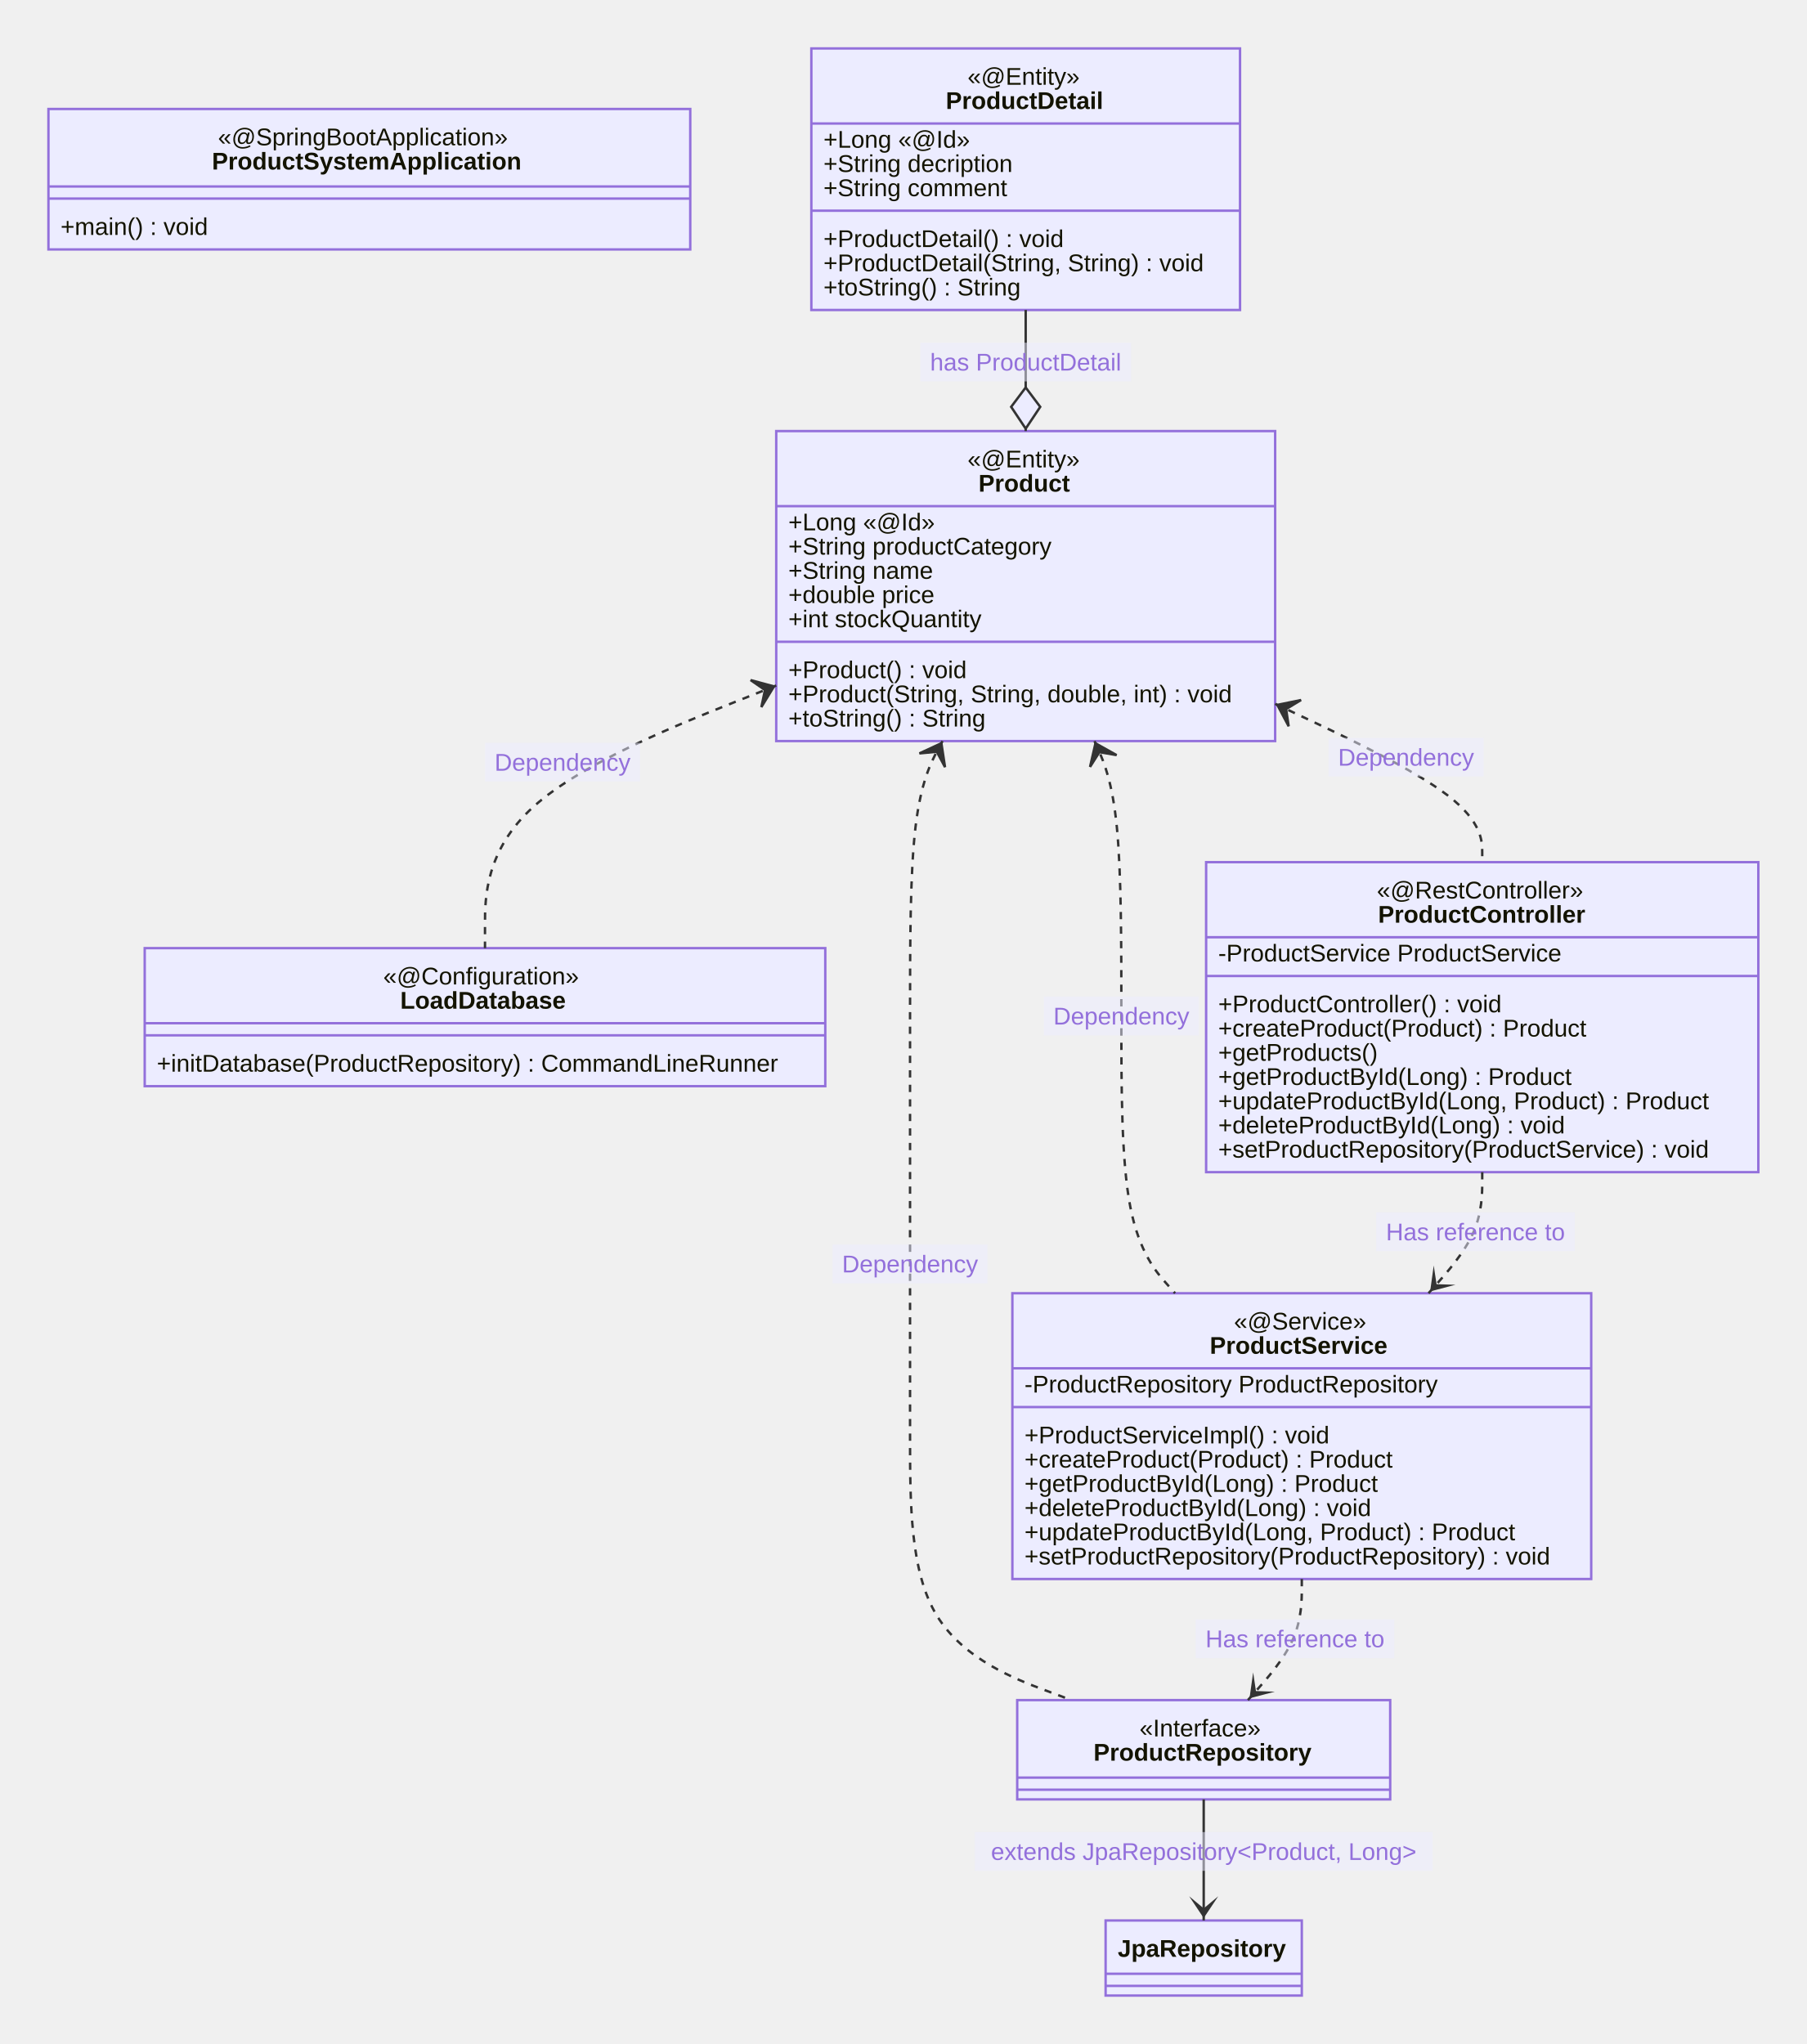
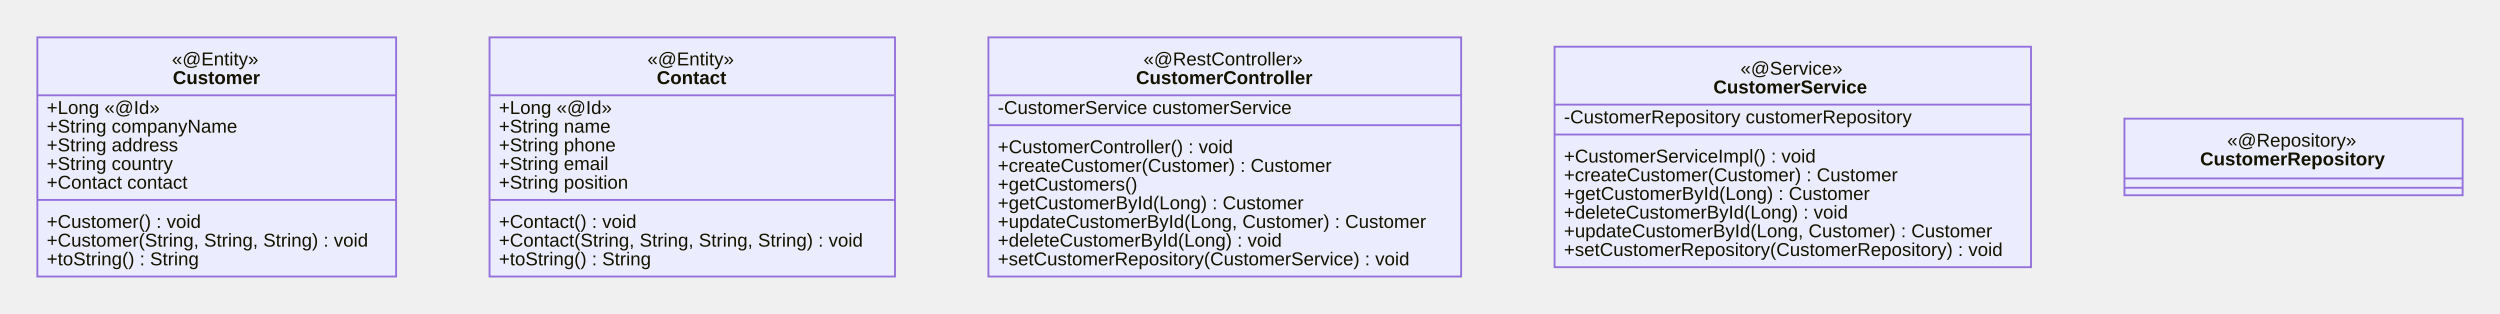
- <svg xmlns="http://www.w3.org/2000/svg" id="mermaid-1631001955312" width="100%" height="844" style="max-width: 746px;" viewBox="-20 -20 746 844">
-   <style>#mermaid-1631001955312{font-family:"trebuchet ms",verdana,arial,sans-serif;font-size:16px;fill:#333;}#mermaid-1631001955312 .error-icon{fill:#552222;}#mermaid-1631001955312 .error-text{fill:#552222;stroke:#552222;}#mermaid-1631001955312 .edge-thickness-normal{stroke-width:2px;}#mermaid-1631001955312 .edge-thickness-thick{stroke-width:3.5px;}#mermaid-1631001955312 .edge-pattern-solid{stroke-dasharray:0;}#mermaid-1631001955312 .edge-pattern-dashed{stroke-dasharray:3;}#mermaid-1631001955312 .edge-pattern-dotted{stroke-dasharray:2;}#mermaid-1631001955312 .marker{fill:#333333;stroke:#333333;}#mermaid-1631001955312 .marker.cross{stroke:#333333;}#mermaid-1631001955312 svg{font-family:"trebuchet ms",verdana,arial,sans-serif;font-size:16px;}#mermaid-1631001955312 g.classGroup text{fill:#9370DB;fill:#131300;stroke:none;font-family:"trebuchet ms",verdana,arial,sans-serif;font-size:10px;}#mermaid-1631001955312 g.classGroup text .title{font-weight:bolder;}#mermaid-1631001955312 .classTitle{font-weight:bolder;}#mermaid-1631001955312 .node rect,#mermaid-1631001955312 .node circle,#mermaid-1631001955312 .node ellipse,#mermaid-1631001955312 .node polygon,#mermaid-1631001955312 .node path{fill:#ECECFF;stroke:#9370DB;stroke-width:1px;}#mermaid-1631001955312 .divider{stroke:#9370DB;stroke:1;}#mermaid-1631001955312 g.clickable{cursor:pointer;}#mermaid-1631001955312 g.classGroup rect{fill:#ECECFF;stroke:#9370DB;}#mermaid-1631001955312 g.classGroup line{stroke:#9370DB;stroke-width:1;}#mermaid-1631001955312 .classLabel .box{stroke:none;stroke-width:0;fill:#ECECFF;opacity:0.5;}#mermaid-1631001955312 .classLabel .label{fill:#9370DB;font-size:10px;}#mermaid-1631001955312 .relation{stroke:#333333;stroke-width:1;fill:none;}#mermaid-1631001955312 .dashed-line{stroke-dasharray:3;}#mermaid-1631001955312 #compositionStart,#mermaid-1631001955312 .composition{fill:#333333 !important;stroke:#333333 !important;stroke-width:1;}#mermaid-1631001955312 #compositionEnd,#mermaid-1631001955312 .composition{fill:#333333 !important;stroke:#333333 !important;stroke-width:1;}#mermaid-1631001955312 #dependencyStart,#mermaid-1631001955312 .dependency{fill:#333333 !important;stroke:#333333 !important;stroke-width:1;}#mermaid-1631001955312 #dependencyStart,#mermaid-1631001955312 .dependency{fill:#333333 !important;stroke:#333333 !important;stroke-width:1;}#mermaid-1631001955312 #extensionStart,#mermaid-1631001955312 .extension{fill:#333333 !important;stroke:#333333 !important;stroke-width:1;}#mermaid-1631001955312 #extensionEnd,#mermaid-1631001955312 .extension{fill:#333333 !important;stroke:#333333 !important;stroke-width:1;}#mermaid-1631001955312 #aggregationStart,#mermaid-1631001955312 .aggregation{fill:#ECECFF !important;stroke:#333333 !important;stroke-width:1;}#mermaid-1631001955312 #aggregationEnd,#mermaid-1631001955312 .aggregation{fill:#ECECFF !important;stroke:#333333 !important;stroke-width:1;}#mermaid-1631001955312 .edgeTerminals{font-size:11px;}#mermaid-1631001955312:root{--mermaid-font-family:"trebuchet ms",verdana,arial,sans-serif;}#mermaid-1631001955312 class{fill:apa;}</style>
+ <svg xmlns="http://www.w3.org/2000/svg" id="mermaid-1632189435058" width="100%" height="168" style="max-width: 1338px;" viewBox="-20 -20 1338 168">
+   <style>#mermaid-1632189435058{font-family:"trebuchet ms",verdana,arial,sans-serif;font-size:16px;fill:#333;}#mermaid-1632189435058 .error-icon{fill:#552222;}#mermaid-1632189435058 .error-text{fill:#552222;stroke:#552222;}#mermaid-1632189435058 .edge-thickness-normal{stroke-width:2px;}#mermaid-1632189435058 .edge-thickness-thick{stroke-width:3.5px;}#mermaid-1632189435058 .edge-pattern-solid{stroke-dasharray:0;}#mermaid-1632189435058 .edge-pattern-dashed{stroke-dasharray:3;}#mermaid-1632189435058 .edge-pattern-dotted{stroke-dasharray:2;}#mermaid-1632189435058 .marker{fill:#333333;stroke:#333333;}#mermaid-1632189435058 .marker.cross{stroke:#333333;}#mermaid-1632189435058 svg{font-family:"trebuchet ms",verdana,arial,sans-serif;font-size:16px;}#mermaid-1632189435058 g.classGroup text{fill:#9370DB;fill:#131300;stroke:none;font-family:"trebuchet ms",verdana,arial,sans-serif;font-size:10px;}#mermaid-1632189435058 g.classGroup text .title{font-weight:bolder;}#mermaid-1632189435058 .classTitle{font-weight:bolder;}#mermaid-1632189435058 .node rect,#mermaid-1632189435058 .node circle,#mermaid-1632189435058 .node ellipse,#mermaid-1632189435058 .node polygon,#mermaid-1632189435058 .node path{fill:#ECECFF;stroke:#9370DB;stroke-width:1px;}#mermaid-1632189435058 .divider{stroke:#9370DB;stroke:1;}#mermaid-1632189435058 g.clickable{cursor:pointer;}#mermaid-1632189435058 g.classGroup rect{fill:#ECECFF;stroke:#9370DB;}#mermaid-1632189435058 g.classGroup line{stroke:#9370DB;stroke-width:1;}#mermaid-1632189435058 .classLabel .box{stroke:none;stroke-width:0;fill:#ECECFF;opacity:0.5;}#mermaid-1632189435058 .classLabel .label{fill:#9370DB;font-size:10px;}#mermaid-1632189435058 .relation{stroke:#333333;stroke-width:1;fill:none;}#mermaid-1632189435058 .dashed-line{stroke-dasharray:3;}#mermaid-1632189435058 #compositionStart,#mermaid-1632189435058 .composition{fill:#333333 !important;stroke:#333333 !important;stroke-width:1;}#mermaid-1632189435058 #compositionEnd,#mermaid-1632189435058 .composition{fill:#333333 !important;stroke:#333333 !important;stroke-width:1;}#mermaid-1632189435058 #dependencyStart,#mermaid-1632189435058 .dependency{fill:#333333 !important;stroke:#333333 !important;stroke-width:1;}#mermaid-1632189435058 #dependencyStart,#mermaid-1632189435058 .dependency{fill:#333333 !important;stroke:#333333 !important;stroke-width:1;}#mermaid-1632189435058 #extensionStart,#mermaid-1632189435058 .extension{fill:#333333 !important;stroke:#333333 !important;stroke-width:1;}#mermaid-1632189435058 #extensionEnd,#mermaid-1632189435058 .extension{fill:#333333 !important;stroke:#333333 !important;stroke-width:1;}#mermaid-1632189435058 #aggregationStart,#mermaid-1632189435058 .aggregation{fill:#ECECFF !important;stroke:#333333 !important;stroke-width:1;}#mermaid-1632189435058 #aggregationEnd,#mermaid-1632189435058 .aggregation{fill:#ECECFF !important;stroke:#333333 !important;stroke-width:1;}#mermaid-1632189435058 .edgeTerminals{font-size:11px;}#mermaid-1632189435058:root{--mermaid-font-family:"trebuchet ms",verdana,arial,sans-serif;}#mermaid-1632189435058 class{fill:apa;}</style>
  <g />
  <defs>
    <marker id="extensionStart" class="extension" refX="0" refY="7" markerWidth="190" markerHeight="240" orient="auto">
      <path d="M 1,7 L18,13 V 1 Z" />
    </marker>
  </defs>
  <defs>
    <marker id="extensionEnd" refX="19" refY="7" markerWidth="20" markerHeight="28" orient="auto">
      <path d="M 1,1 V 13 L18,7 Z" />
    </marker>
  </defs>
  <defs>
    <marker id="compositionStart" class="extension" refX="0" refY="7" markerWidth="190" markerHeight="240" orient="auto">
      <path d="M 18,7 L9,13 L1,7 L9,1 Z" />
    </marker>
  </defs>
  <defs>
    <marker id="compositionEnd" refX="19" refY="7" markerWidth="20" markerHeight="28" orient="auto">
      <path d="M 18,7 L9,13 L1,7 L9,1 Z" />
    </marker>
  </defs>
  <defs>
    <marker id="aggregationStart" class="extension" refX="0" refY="7" markerWidth="190" markerHeight="240" orient="auto">
      <path d="M 18,7 L9,13 L1,7 L9,1 Z" />
    </marker>
  </defs>
  <defs>
    <marker id="aggregationEnd" refX="19" refY="7" markerWidth="20" markerHeight="28" orient="auto">
      <path d="M 18,7 L9,13 L1,7 L9,1 Z" />
    </marker>
  </defs>
  <defs>
    <marker id="dependencyStart" class="extension" refX="0" refY="7" markerWidth="190" markerHeight="240" orient="auto">
      <path d="M 5,7 L9,13 L1,7 L9,1 Z" />
    </marker>
  </defs>
  <defs>
    <marker id="dependencyEnd" refX="19" refY="7" markerWidth="20" markerHeight="28" orient="auto">
      <path d="M 18,7 L9,13 L14,7 L9,1 Z" />
    </marker>
  </defs>
-   <g id="classid-ProductSystemApplication-0" class="classGroup" transform="translate(0,25 )">
-     <rect x="0" y="0" width="265" height="58" class=" " />
+   <g id="classid-Customer-0" class="classGroup" transform="translate(0,0 )">
+     <rect x="0" y="0" width="192" height="128" class=" " />
    <text y="15" x="0">
-       <tspan x="70">«@SpringBootApplication»</tspan>
-       <tspan class="title" dy="10" x="67.5">ProductSystemApplication</tspan>
+       <tspan x="72">«@Entity»</tspan>
+       <tspan class="title" dy="10" x="72.5">Customer</tspan>
    </text>
-     <line x1="0" y1="32" y2="32" x2="265" />
-     <text x="5" y="42" fill="white" class="classText" />
-     <line x1="0" y1="37" y2="37" x2="265" />
-     <text x="5" y="52" fill="white" class="classText">
-       <tspan x="5">+main() : void</tspan>
-     </text>
-   </g>
-   <g id="classid-LoadDatabase-1" class="classGroup" transform="translate(39.75,371.5 )">
-     <rect x="0" y="0" width="281" height="57" class=" " />
-     <text y="15" x="0">
-       <tspan x="98.5">«@Configuration»</tspan>
-       <tspan class="title" dy="10" x="105.5">LoadDatabase</tspan>
-     </text>
-     <line x1="0" y1="31" y2="31" x2="281" />
-     <text x="5" y="41" fill="white" class="classText" />
-     <line x1="0" y1="36" y2="36" x2="281" />
-     <text x="5" y="51" fill="white" class="classText">
-       <tspan x="5">+initDatabase(ProductRepository) : CommandLineRunner</tspan>
-     </text>
-   </g>
-   <g id="classid-Product-2" class="classGroup" transform="translate(300.5,158 )">
-     <rect x="0" y="0" width="206" height="128" class=" " />
-     <text y="15" x="0">
-       <tspan x="79">«@Entity»</tspan>
-       <tspan class="title" dy="10" x="83.5">Product</tspan>
-     </text>
-     <line x1="0" y1="31" y2="31" x2="206" />
+     <line x1="0" y1="31" y2="31" x2="192" />
    <text x="5" y="41" fill="white" class="classText">
      <tspan x="5">+Long «@Id»</tspan>
-       <tspan x="5" dy="10">+String productCategory</tspan>
-       <tspan x="5" dy="10">+String name</tspan>
-       <tspan x="5" dy="10">+double price</tspan>
-       <tspan x="5" dy="10">+int stockQuantity</tspan>
+       <tspan x="5" dy="10">+String companyName</tspan>
+       <tspan x="5" dy="10">+String address</tspan>
+       <tspan x="5" dy="10">+String country</tspan>
+       <tspan x="5" dy="10">+Contact contact</tspan>
    </text>
-     <line x1="0" y1="87" y2="87" x2="206" />
+     <line x1="0" y1="87" y2="87" x2="192" />
    <text x="5" y="102" fill="white" class="classText">
-       <tspan x="5">+Product() : void</tspan>
-       <tspan x="5" dy="10">+Product(String, String, double, int) : void</tspan>
+       <tspan x="5">+Customer() : void</tspan>
+       <tspan x="5" dy="10">+Customer(String, String, String) : void</tspan>
      <tspan x="5" dy="10">+toString() : String</tspan>
    </text>
  </g>
-   <g id="classid-ProductDetail-3" class="classGroup" transform="translate(315,0 )">
-     <rect x="0" y="0" width="177" height="108" class=" " />
+   <g id="classid-Contact-1" class="classGroup" transform="translate(242,0 )">
+     <rect x="0" y="0" width="217" height="128" class=" " />
    <text y="15" x="0">
-       <tspan x="64.5">«@Entity»</tspan>
-       <tspan class="title" dy="10" x="55.5">ProductDetail</tspan>
+       <tspan x="84.5">«@Entity»</tspan>
+       <tspan class="title" dy="10" x="89.5">Contact</tspan>
    </text>
-     <line x1="0" y1="31" y2="31" x2="177" />
+     <line x1="0" y1="31" y2="31" x2="217" />
    <text x="5" y="41" fill="white" class="classText">
      <tspan x="5">+Long «@Id»</tspan>
-       <tspan x="5" dy="10">+String decription</tspan>
-       <tspan x="5" dy="10">+String comment</tspan>
+       <tspan x="5" dy="10">+String name</tspan>
+       <tspan x="5" dy="10">+String phone</tspan>
+       <tspan x="5" dy="10">+String email</tspan>
+       <tspan x="5" dy="10">+String position</tspan>
    </text>
-     <line x1="0" y1="67" y2="67" x2="177" />
-     <text x="5" y="82" fill="white" class="classText">
-       <tspan x="5">+ProductDetail() : void</tspan>
-       <tspan x="5" dy="10">+ProductDetail(String, String) : void</tspan>
+     <line x1="0" y1="87" y2="87" x2="217" />
+     <text x="5" y="102" fill="white" class="classText">
+       <tspan x="5">+Contact() : void</tspan>
+       <tspan x="5" dy="10">+Contact(String, String, String, String) : void</tspan>
      <tspan x="5" dy="10">+toString() : String</tspan>
    </text>
  </g>
-   <g id="classid-ProductController-4" class="classGroup" transform="translate(478,336 )">
-     <rect x="0" y="0" width="228" height="128" class=" " />
+   <g id="classid-CustomerController-2" class="classGroup" transform="translate(509,0 )">
+     <rect x="0" y="0" width="253" height="128" class=" " />
    <text y="15" x="0">
-       <tspan x="70.5">«@RestController»</tspan>
-       <tspan class="title" dy="10" x="71">ProductController</tspan>
+       <tspan x="83">«@RestController»</tspan>
+       <tspan class="title" dy="10" x="79">CustomerController</tspan>
    </text>
-     <line x1="0" y1="31" y2="31" x2="228" />
+     <line x1="0" y1="31" y2="31" x2="253" />
    <text x="5" y="41" fill="white" class="classText">
-       <tspan x="5">-ProductService ProductService</tspan>
+       <tspan x="5">-CustomerService customerService</tspan>
    </text>
-     <line x1="0" y1="47" y2="47" x2="228" />
+     <line x1="0" y1="47" y2="47" x2="253" />
    <text x="5" y="62" fill="white" class="classText">
-       <tspan x="5">+ProductController() : void</tspan>
-       <tspan x="5" dy="10">+createProduct(Product) : Product</tspan>
-       <tspan x="5" dy="10">+getProducts()</tspan>
-       <tspan x="5" dy="10">+getProductById(Long) : Product</tspan>
-       <tspan x="5" dy="10">+updateProductById(Long, Product) : Product</tspan>
-       <tspan x="5" dy="10">+deleteProductById(Long) : void</tspan>
-       <tspan x="5" dy="10">+setProductRepository(ProductService) : void</tspan>
+       <tspan x="5">+CustomerController() : void</tspan>
+       <tspan x="5" dy="10">+createCustomer(Customer) : Customer</tspan>
+       <tspan x="5" dy="10">+getCustomers()</tspan>
+       <tspan x="5" dy="10">+getCustomerById(Long) : Customer</tspan>
+       <tspan x="5" dy="10">+updateCustomerById(Long, Customer) : Customer</tspan>
+       <tspan x="5" dy="10">+deleteCustomerById(Long) : void</tspan>
+       <tspan x="5" dy="10">+setCustomerRepository(CustomerService) : void</tspan>
    </text>
  </g>
-   <g id="classid-ProductService-5" class="classGroup" transform="translate(398,514 )">
-     <rect x="0" y="0" width="239" height="118" class=" " />
+   <g id="classid-CustomerService-3" class="classGroup" transform="translate(812,5 )">
+     <rect x="0" y="0" width="255" height="118" class=" " />
    <text y="15" x="0">
-       <tspan x="91.5">«@Service»</tspan>
-       <tspan class="title" dy="10" x="81.5">ProductService</tspan>
+       <tspan x="99.5">«@Service»</tspan>
+       <tspan class="title" dy="10" x="85">CustomerService</tspan>
    </text>
-     <line x1="0" y1="31" y2="31" x2="239" />
+     <line x1="0" y1="31" y2="31" x2="255" />
    <text x="5" y="41" fill="white" class="classText">
-       <tspan x="5">-ProductRepository ProductRepository</tspan>
+       <tspan x="5">-CustomerRepository customerRepository</tspan>
    </text>
-     <line x1="0" y1="47" y2="47" x2="239" />
+     <line x1="0" y1="47" y2="47" x2="255" />
    <text x="5" y="62" fill="white" class="classText">
-       <tspan x="5">+ProductServiceImpl() : void</tspan>
-       <tspan x="5" dy="10">+createProduct(Product) : Product</tspan>
-       <tspan x="5" dy="10">+getProductById(Long) : Product</tspan>
-       <tspan x="5" dy="10">+deleteProductById(Long) : void</tspan>
-       <tspan x="5" dy="10">+updateProductById(Long, Product) : Product</tspan>
-       <tspan x="5" dy="10">+setProductRepository(ProductRepository) : void</tspan>
+       <tspan x="5">+CustomerServiceImpl() : void</tspan>
+       <tspan x="5" dy="10">+createCustomer(Customer) : Customer</tspan>
+       <tspan x="5" dy="10">+getCustomerById(Long) : Customer</tspan>
+       <tspan x="5" dy="10">+deleteCustomerById(Long) : void</tspan>
+       <tspan x="5" dy="10">+updateCustomerById(Long, Customer) : Customer</tspan>
+       <tspan x="5" dy="10">+setCustomerRepository(CustomerRepository) : void</tspan>
    </text>
  </g>
-   <g id="classid-ProductRepository-6" class="classGroup" transform="translate(400,682 )">
-     <rect x="0" y="0" width="154" height="41" class=" " />
+   <g id="classid-CustomerRepository-4" class="classGroup" transform="translate(1117,43.5 )">
+     <rect x="0" y="0" width="181" height="41" class=" " />
    <text y="15" x="0">
-       <tspan x="50.5">«Interface»</tspan>
-       <tspan class="title" dy="10" x="31.5">ProductRepository</tspan>
+       <tspan x="55">«@Repository»</tspan>
+       <tspan class="title" dy="10" x="40.5">CustomerRepository</tspan>
    </text>
-     <line x1="0" y1="32" y2="32" x2="154" />
+     <line x1="0" y1="32" y2="32" x2="181" />
    <text x="5" y="42" fill="white" class="classText" />
-     <line x1="0" y1="37" y2="37" x2="154" />
+     <line x1="0" y1="37" y2="37" x2="181" />
    <text x="5" y="52" fill="white" class="classText" />
  </g>
-   <g id="classid-JpaRepository-7" class="classGroup" transform="translate(436.5,773 )">
-     <rect x="0" y="0" width="81" height="31" class=" " />
-     <text y="15" x="0">
-       <tspan class="title" x="5">JpaRepository</tspan>
-     </text>
-     <line x1="0" y1="22" y2="22" x2="81" />
-     <text x="5" y="32" fill="white" class="classText" />
-     <line x1="0" y1="27" y2="27" x2="81" />
-     <text x="5" y="42" fill="white" class="classText" />
-   </g>
-   <path d="M477,723L477,727.167C477,731.333,477,739.667,477,748C477,756.333,477,764.667,477,768.833L477,773" id="edge0" class="relation" marker-end="url(#dependencyEnd)" />
-   <g class="classLabel">
-     <rect class="box" x="382.5" y="736.5" width="189" height="16" />
-     <text class="label" x="477" y="748" fill="red" text-anchor="middle">extends JpaRepository&lt;Product, Long&gt;</text>
-   </g>
-   <path d="M300.5,263.062L280.458,271.051C260.417,279.041,220.333,295.021,200.292,313.094C180.25,331.167,180.25,351.333,180.25,361.417L180.25,371.5" id="edge1" class="relation dashed-line" marker-start="url(#dependencyStart)" />
-   <g class="classLabel">
-     <rect class="box" x="180.266" y="286.719" width="64.016" height="16.016" />
-     <text class="label" x="212.276" y="298.233" fill="red" text-anchor="middle">Dependency</text>
-   </g>
-   <path d="M369.163,286L366.927,290.167C364.692,294.333,360.221,302.667,357.985,321.667C355.75,340.667,355.75,370.333,355.75,400C355.75,429.667,355.75,459.333,355.75,488.167C355.75,517,355.75,545,355.75,573C355.75,601,355.75,629,366.853,647.167C377.957,665.333,400.164,673.667,411.267,677.833L422.371,682" id="edge2" class="relation dashed-line" marker-start="url(#dependencyStart)" />
-   <g class="classLabel">
-     <rect class="box" x="323.75" y="493.891" width="64" height="16.016" />
-     <text class="label" x="355.75" y="505.393" fill="red" text-anchor="middle">Dependency</text>
-   </g>
-   <path d="M431.904,286L433.754,290.167C435.603,294.333,439.301,302.667,441.151,321.667C443,340.667,443,370.333,443,400C443,429.667,443,459.333,446.695,478.333C450.391,497.333,457.782,505.667,461.477,509.833L465.173,514" id="edge3" class="relation dashed-line" marker-start="url(#dependencyStart)" />
-   <g class="classLabel">
-     <rect class="box" x="411" y="391.531" width="64" height="16.016" />
-     <text class="label" x="443" y="403.032" fill="red" text-anchor="middle">Dependency</text>
-   </g>
-   <path d="M506.5,270.631L520.75,277.359C535,284.088,563.5,297.544,577.75,308.439C592,319.333,592,327.667,592,331.833L592,336" id="edge4" class="relation dashed-line" marker-start="url(#dependencyStart)" />
-   <g class="classLabel">
-     <rect class="box" x="528.547" y="284.641" width="64.016" height="16.016" />
-     <text class="label" x="560.553" y="296.153" fill="red" text-anchor="middle">Dependency</text>
-   </g>
-   <path d="M592,464L592,468.167C592,472.333,592,480.667,588.305,489C584.609,497.333,577.218,505.667,573.523,509.833L569.827,514" id="edge5" class="relation dashed-line" marker-end="url(#dependencyEnd)" />
-   <g class="classLabel">
-     <rect class="box" x="548.203" y="480.641" width="82.016" height="16.016" />
-     <text class="label" x="589.208" y="492.148" fill="red" text-anchor="middle">Has reference to</text>
-   </g>
-   <path d="M517.5,632L517.5,636.167C517.5,640.333,517.5,648.667,513.791,657C510.082,665.333,502.665,673.667,498.956,677.833L495.247,682" id="edge6" class="relation dashed-line" marker-end="url(#dependencyEnd)" />
-   <g class="classLabel">
-     <rect class="box" x="473.672" y="648.656" width="82.016" height="16.016" />
-     <text class="label" x="514.685" y="660.163" fill="red" text-anchor="middle">Has reference to</text>
-   </g>
-   <path d="M403.5,108L403.5,112.167C403.5,116.333,403.5,124.667,403.5,133C403.5,141.333,403.5,149.667,403.5,153.833L403.5,158" id="edge7" class="relation" marker-end="url(#aggregationEnd)" />
-   <g class="classLabel">
-     <rect class="box" x="360" y="121.5" width="87" height="16" />
-     <text class="label" x="403.5" y="133" fill="red" text-anchor="middle">has ProductDetail</text>
-   </g>
</svg>
